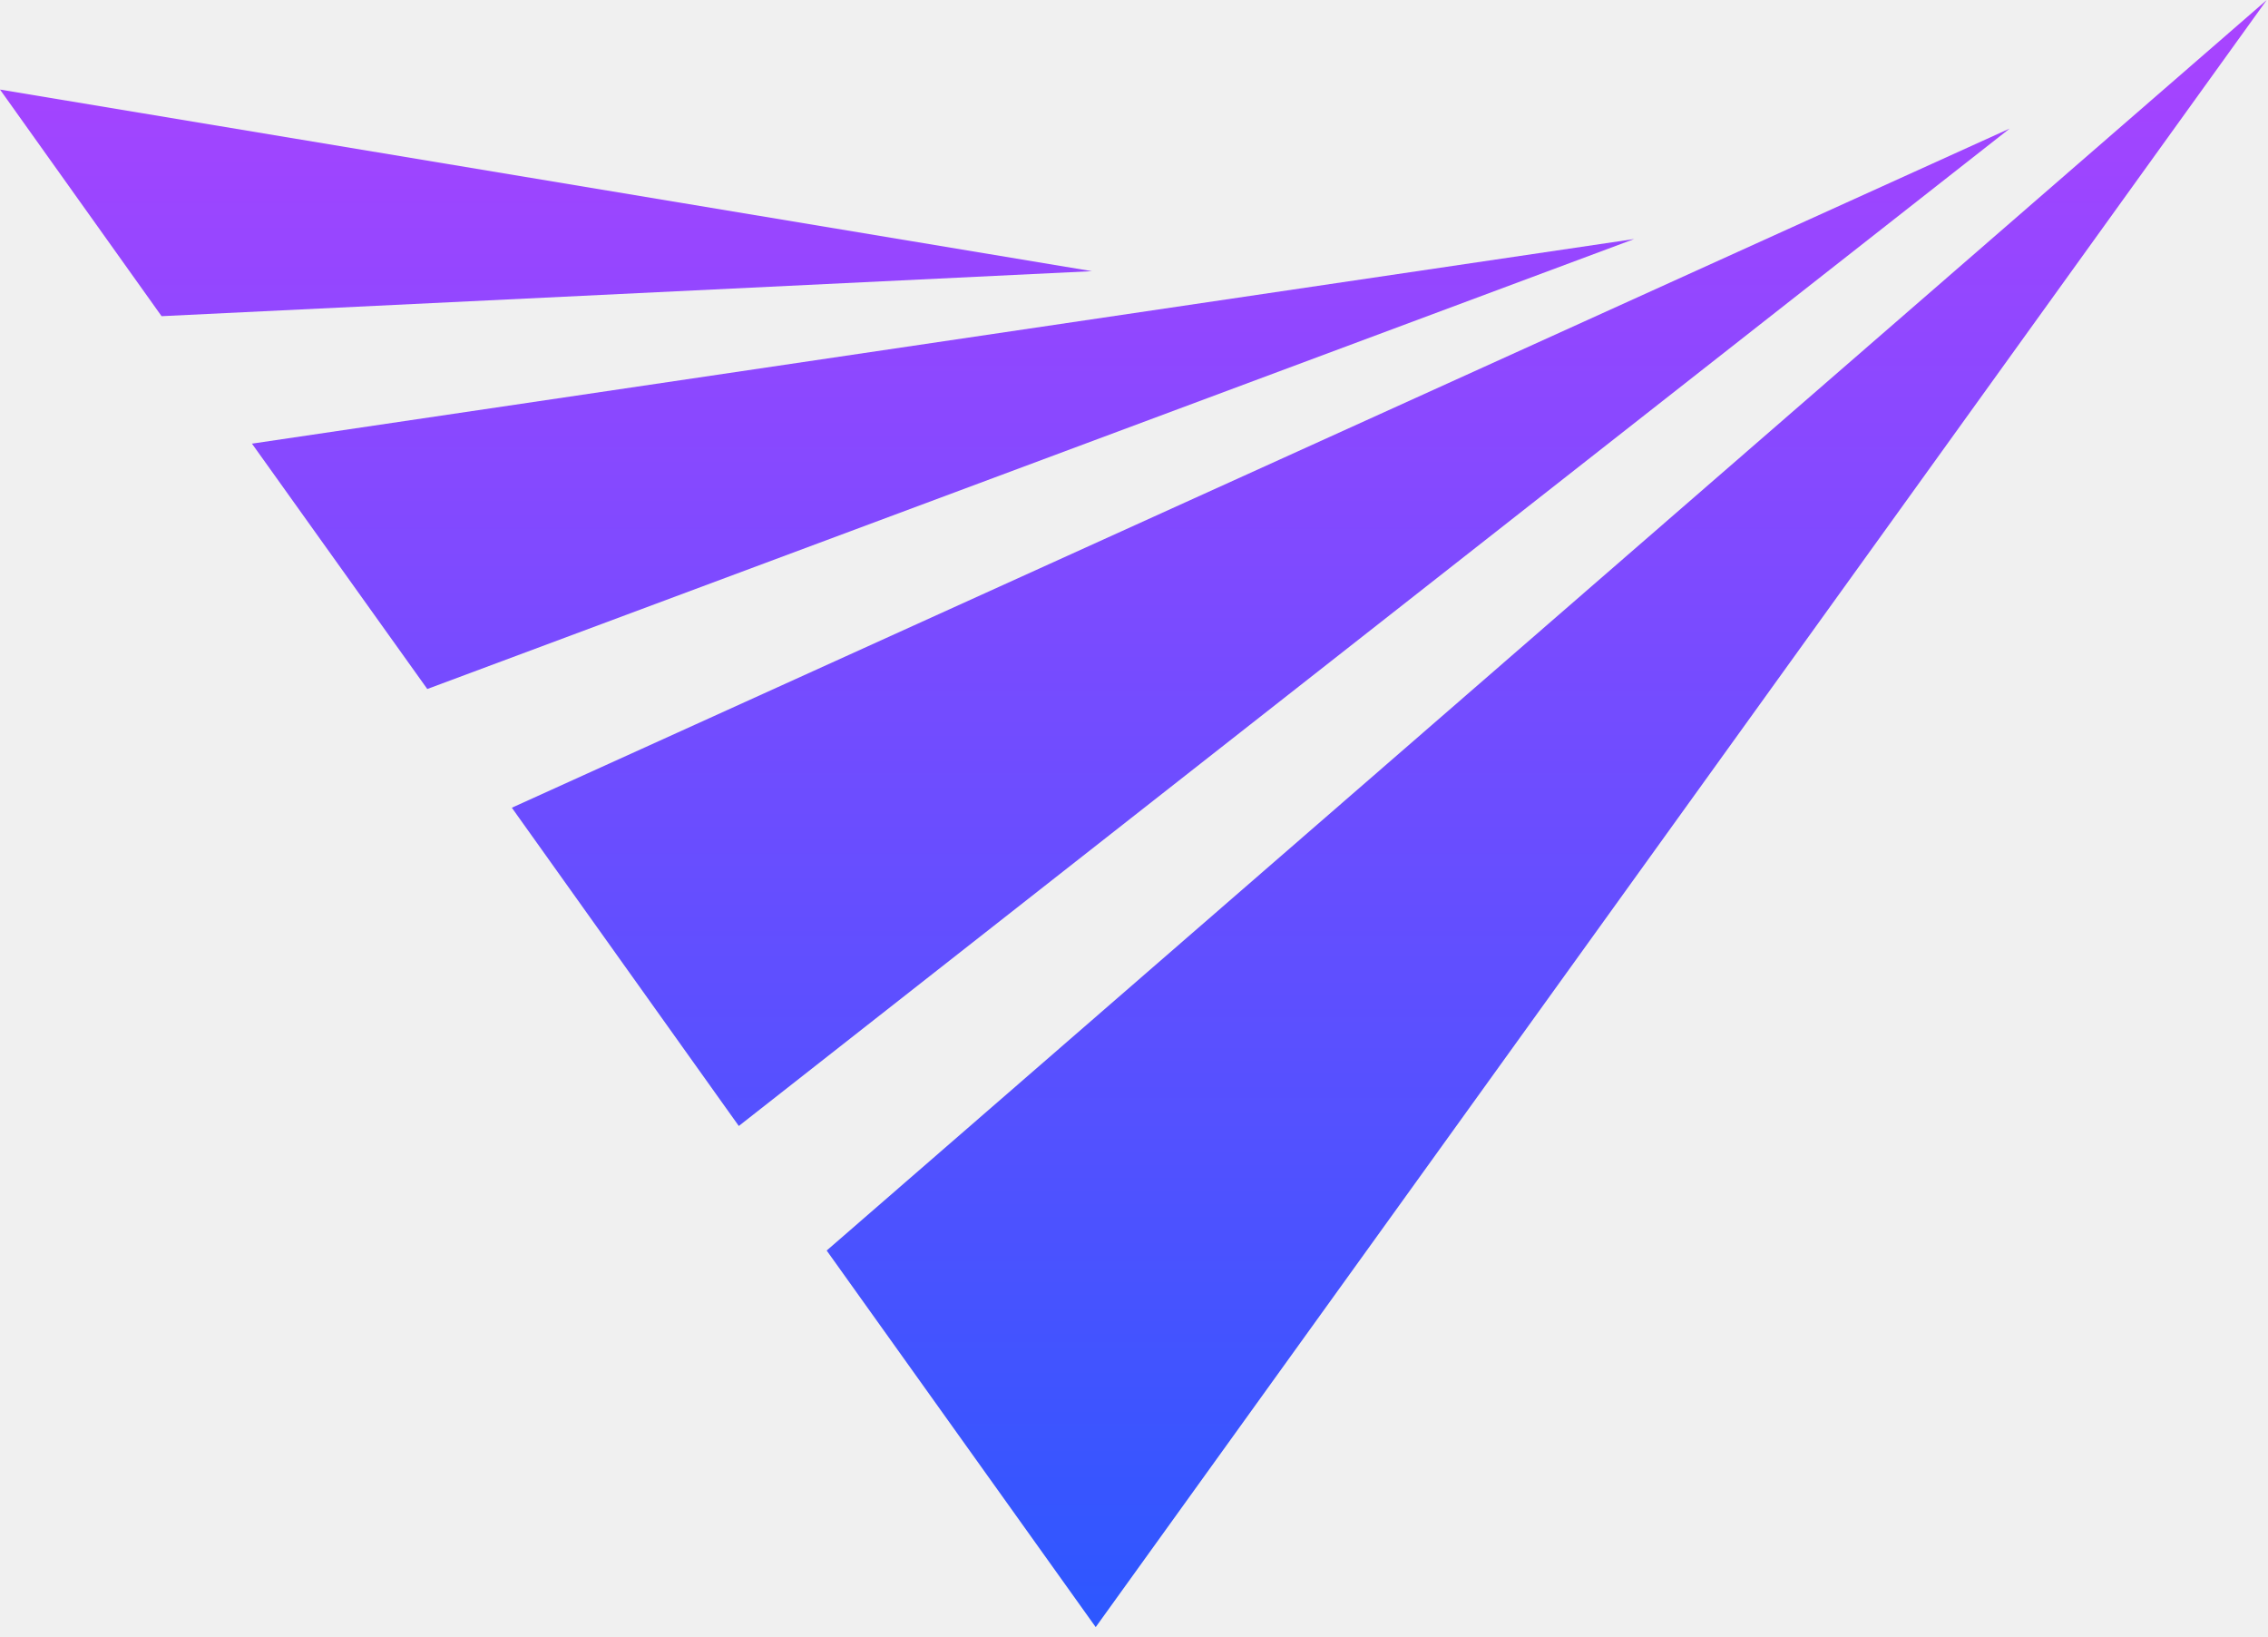
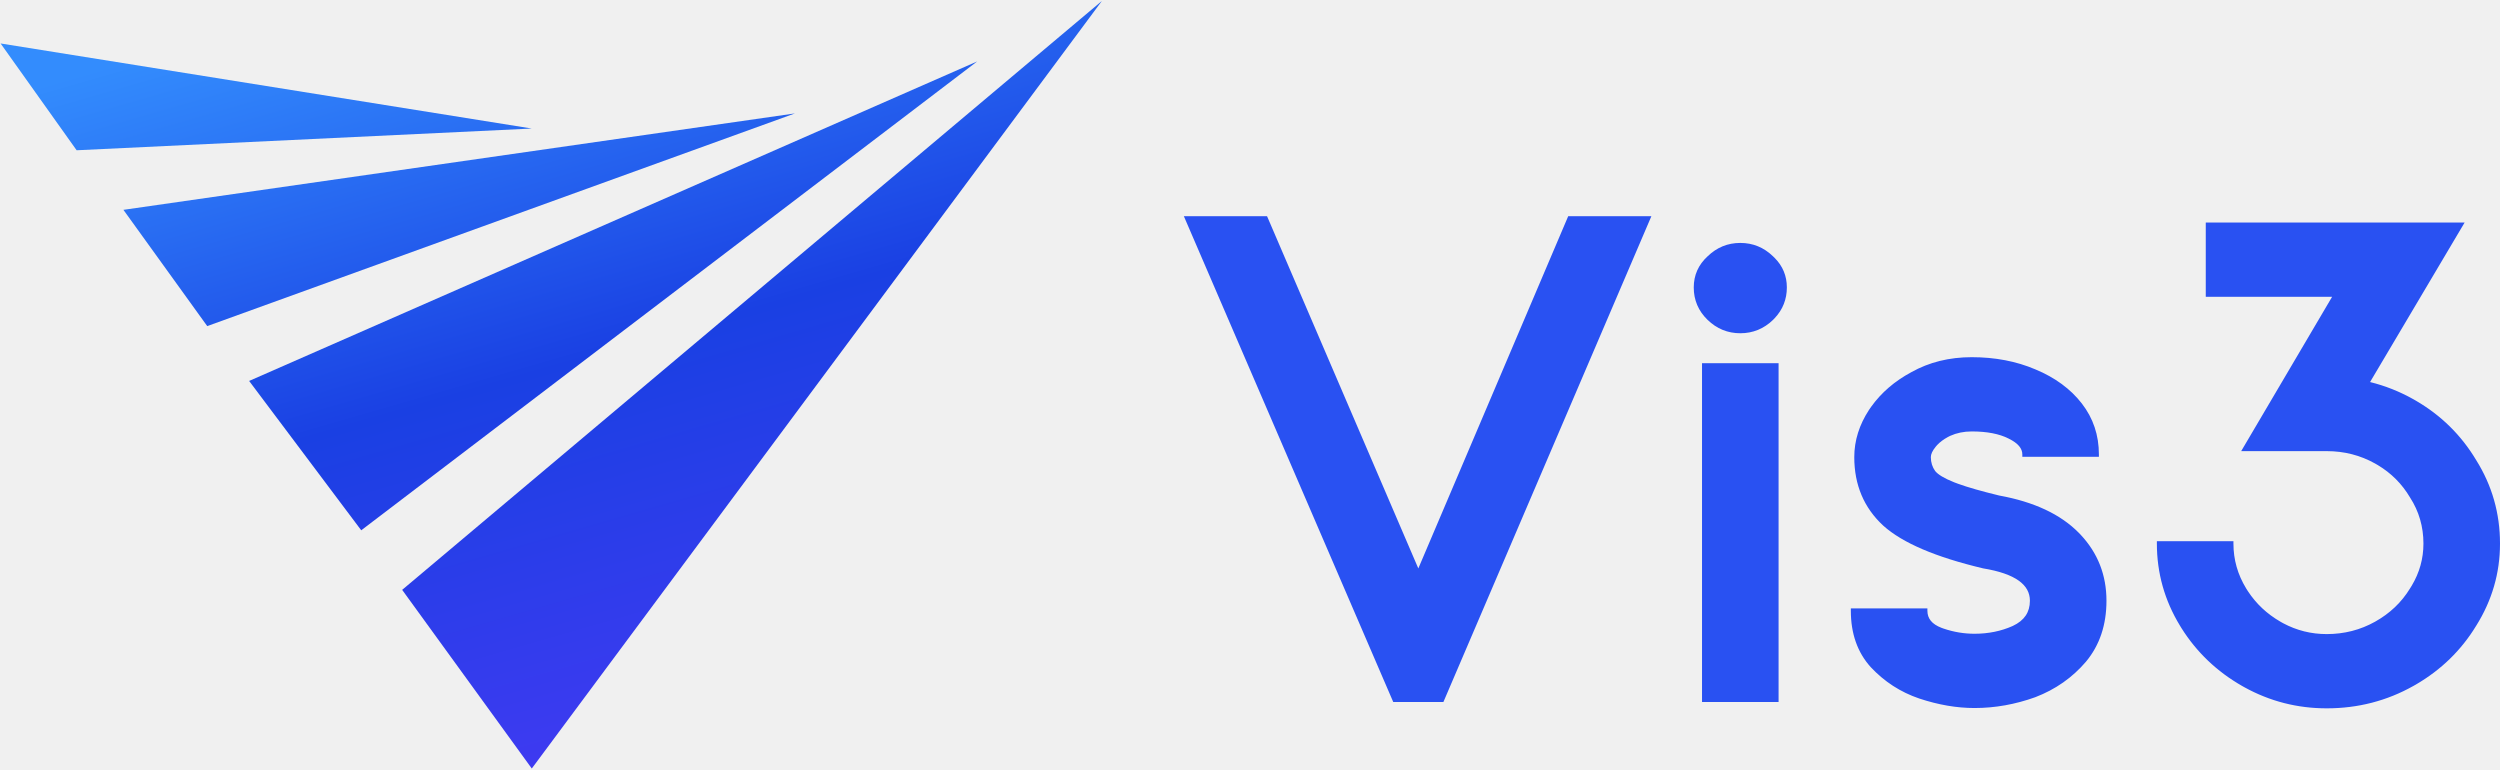
- <svg xmlns="http://www.w3.org/2000/svg" width="201" height="145" viewBox="0 0 201 145" fill="none">
-   <path d="M14.32 28.014L0 7.935L96.774 24.026L14.32 28.014Z" fill="url(#paint0_linear_240_28)" />
-   <path d="M37.868 61.047L22.33 39.308L144.827 21.179L37.868 61.047Z" fill="url(#paint1_linear_240_28)" />
-   <path d="M65.476 99.764L45.361 71.566L178.108 11.39L65.476 99.764Z" fill="url(#paint2_linear_240_28)" />
-   <path d="M97.106 144.165L73.264 110.8L200.889 0L97.106 144.165Z" fill="url(#paint3_linear_240_28)" />
+ <svg xmlns="http://www.w3.org/2000/svg" width="104" height="32" viewBox="0 0 104 32" fill="none">
+   <g clip-path="url(#clip0_1055_1788)">
+     <path d="M3.188 6.251L0.025 1.808L22.122 5.347L3.188 6.251Z" fill="url(#paint0_linear_1055_1788)" />
+     <path d="M8.621 13.566L5.134 8.729L33.069 4.718L8.621 13.566Z" fill="url(#paint1_linear_1055_1788)" />
+     <path d="M15.027 22.06L10.364 15.847L40.651 2.555L15.027 22.06Z" fill="url(#paint2_linear_1055_1788)" />
+     <path d="M22.122 31.97L16.73 24.538L45.84 0.038L22.122 31.97Z" fill="url(#paint3_linear_1055_1788)" />
+     <path d="M52.709 8.995L52.736 9.056L59.002 23.647L65.237 8.995H68.697L60.045 29.204H57.959L49.249 8.995H52.709ZM73.989 15.109V29.204H70.804V15.109H73.989ZM104 22.614C104 23.837 103.67 24.976 103.011 26.029L103.011 26.028C102.391 27.048 101.554 27.864 100.499 28.478L100.396 28.536C99.291 29.157 98.089 29.467 96.791 29.467C95.571 29.467 94.431 29.175 93.374 28.593L93.272 28.536C92.222 27.936 91.379 27.132 90.746 26.125L90.686 26.027C90.046 24.974 89.726 23.836 89.726 22.614V22.515H92.911V22.614C92.911 23.282 93.088 23.903 93.441 24.481L93.509 24.588C93.855 25.117 94.308 25.541 94.867 25.863L94.979 25.926C95.543 26.227 96.146 26.378 96.791 26.378C97.519 26.378 98.189 26.206 98.803 25.863C99.419 25.519 99.902 25.059 100.256 24.481L100.257 24.479L100.325 24.37C100.652 23.824 100.815 23.239 100.815 22.614C100.815 21.91 100.629 21.27 100.257 20.694L100.256 20.692L100.255 20.691C99.924 20.132 99.478 19.684 98.917 19.348L98.803 19.282C98.189 18.939 97.519 18.767 96.791 18.767H96.689H96.696H93.233L97.015 12.348H91.76V9.258H102.528L98.595 15.893C99.222 16.048 99.822 16.286 100.396 16.608L100.499 16.667C101.554 17.281 102.391 18.107 103.011 19.144C103.67 20.197 104 21.355 104 22.614ZM80.323 19.016C80.323 19.237 80.384 19.429 80.504 19.596C80.621 19.74 80.875 19.898 81.291 20.063L81.456 20.125C81.863 20.273 82.433 20.436 83.167 20.614C84.611 20.876 85.72 21.392 86.484 22.171L86.554 22.244C87.271 23.009 87.629 23.926 87.629 24.991C87.629 25.992 87.347 26.84 86.776 27.527L86.775 27.528C86.21 28.189 85.508 28.681 84.671 29.002L84.669 29.003C83.836 29.303 82.993 29.454 82.14 29.454C81.401 29.454 80.636 29.322 79.843 29.059L79.843 29.059C79.062 28.794 78.389 28.358 77.823 27.753L77.822 27.752C77.268 27.138 76.995 26.354 76.995 25.408V25.308H80.18V25.408C80.18 25.572 80.228 25.71 80.322 25.825C80.417 25.942 80.565 26.041 80.772 26.12L80.856 26.15C81.276 26.293 81.704 26.364 82.14 26.364C82.719 26.364 83.248 26.256 83.73 26.04C83.974 25.926 84.151 25.782 84.268 25.61C84.384 25.439 84.444 25.234 84.444 24.991C84.444 24.656 84.293 24.378 83.978 24.154C83.657 23.926 83.167 23.754 82.495 23.644L82.492 23.643L82.488 23.642C80.535 23.178 79.148 22.59 78.345 21.868L78.344 21.867C77.539 21.124 77.138 20.171 77.138 19.016C77.138 18.328 77.345 17.671 77.755 17.045L77.756 17.044L77.838 16.925C78.26 16.335 78.818 15.854 79.512 15.482C80.254 15.066 81.093 14.859 82.025 14.859C82.993 14.859 83.876 15.027 84.673 15.367C85.49 15.706 86.135 16.18 86.606 16.788C87.079 17.399 87.314 18.106 87.314 18.904V19.004H84.129V18.904C84.129 18.664 83.962 18.44 83.555 18.243L83.554 18.242C83.172 18.049 82.665 17.948 82.025 17.948C81.696 17.948 81.397 18.01 81.126 18.132L81.032 18.18C80.85 18.278 80.702 18.39 80.585 18.514L80.53 18.578C80.383 18.755 80.323 18.9 80.323 19.016ZM74.333 11.957C74.333 12.45 74.164 12.878 73.828 13.235L73.759 13.306C73.377 13.676 72.921 13.863 72.397 13.863C71.872 13.863 71.416 13.676 71.035 13.306C70.652 12.935 70.46 12.483 70.46 11.957C70.46 11.447 70.653 11.014 71.037 10.662C71.418 10.293 71.873 10.106 72.397 10.106C72.921 10.106 73.376 10.293 73.757 10.662L73.826 10.729C74.163 11.068 74.333 11.479 74.333 11.957Z" fill="#2951F2" />
+   </g>
  <defs>
-     <linearGradient id="paint0_linear_240_28" x1="199.343" y1="-1.98829e-05" x2="199.343" y2="144.165" gradientUnits="userSpaceOnUse">
-       <stop stop-color="#AA43FF" />
-       <stop offset="1" stop-color="#2D57FF" />
+     <linearGradient id="paint0_linear_1055_1788" x1="8.287" y1="1.665" x2="19.025" y2="38.847" gradientUnits="userSpaceOnUse">
+       <stop stop-color="#338CFD" />
+       <stop offset="0.444" stop-color="#1A40E3" />
+       <stop offset="1" stop-color="#4B38F6" />
    </linearGradient>
-     <linearGradient id="paint1_linear_240_28" x1="199.343" y1="-1.29173e-05" x2="199.343" y2="144.165" gradientUnits="userSpaceOnUse">
-       <stop stop-color="#AA43FF" />
-       <stop offset="1" stop-color="#2D57FF" />
+     <linearGradient id="paint1_linear_1055_1788" x1="8.287" y1="1.665" x2="19.025" y2="38.847" gradientUnits="userSpaceOnUse">
+       <stop stop-color="#338CFD" />
+       <stop offset="0.444" stop-color="#1A40E3" />
+       <stop offset="1" stop-color="#4B38F6" />
    </linearGradient>
-     <linearGradient id="paint2_linear_240_28" x1="199.343" y1="-6.28873e-06" x2="199.343" y2="144.165" gradientUnits="userSpaceOnUse">
-       <stop stop-color="#AA43FF" />
-       <stop offset="1" stop-color="#2D57FF" />
+     <linearGradient id="paint2_linear_1055_1788" x1="8.287" y1="1.665" x2="19.025" y2="38.847" gradientUnits="userSpaceOnUse">
+       <stop stop-color="#338CFD" />
+       <stop offset="0.444" stop-color="#1A40E3" />
+       <stop offset="1" stop-color="#4B38F6" />
    </linearGradient>
-     <linearGradient id="paint3_linear_240_28" x1="199.343" y1="0" x2="199.343" y2="144.165" gradientUnits="userSpaceOnUse">
-       <stop stop-color="#AA43FF" />
-       <stop offset="1" stop-color="#2D57FF" />
+     <linearGradient id="paint3_linear_1055_1788" x1="8.287" y1="1.665" x2="19.025" y2="38.847" gradientUnits="userSpaceOnUse">
+       <stop stop-color="#338CFD" />
+       <stop offset="0.444" stop-color="#1A40E3" />
+       <stop offset="1" stop-color="#4B38F6" />
    </linearGradient>
+     <clipPath id="clip0_1055_1788">
+       <rect width="104" height="32" fill="white" transform="translate(0 0.00390625)" />
+     </clipPath>
  </defs>
</svg>
